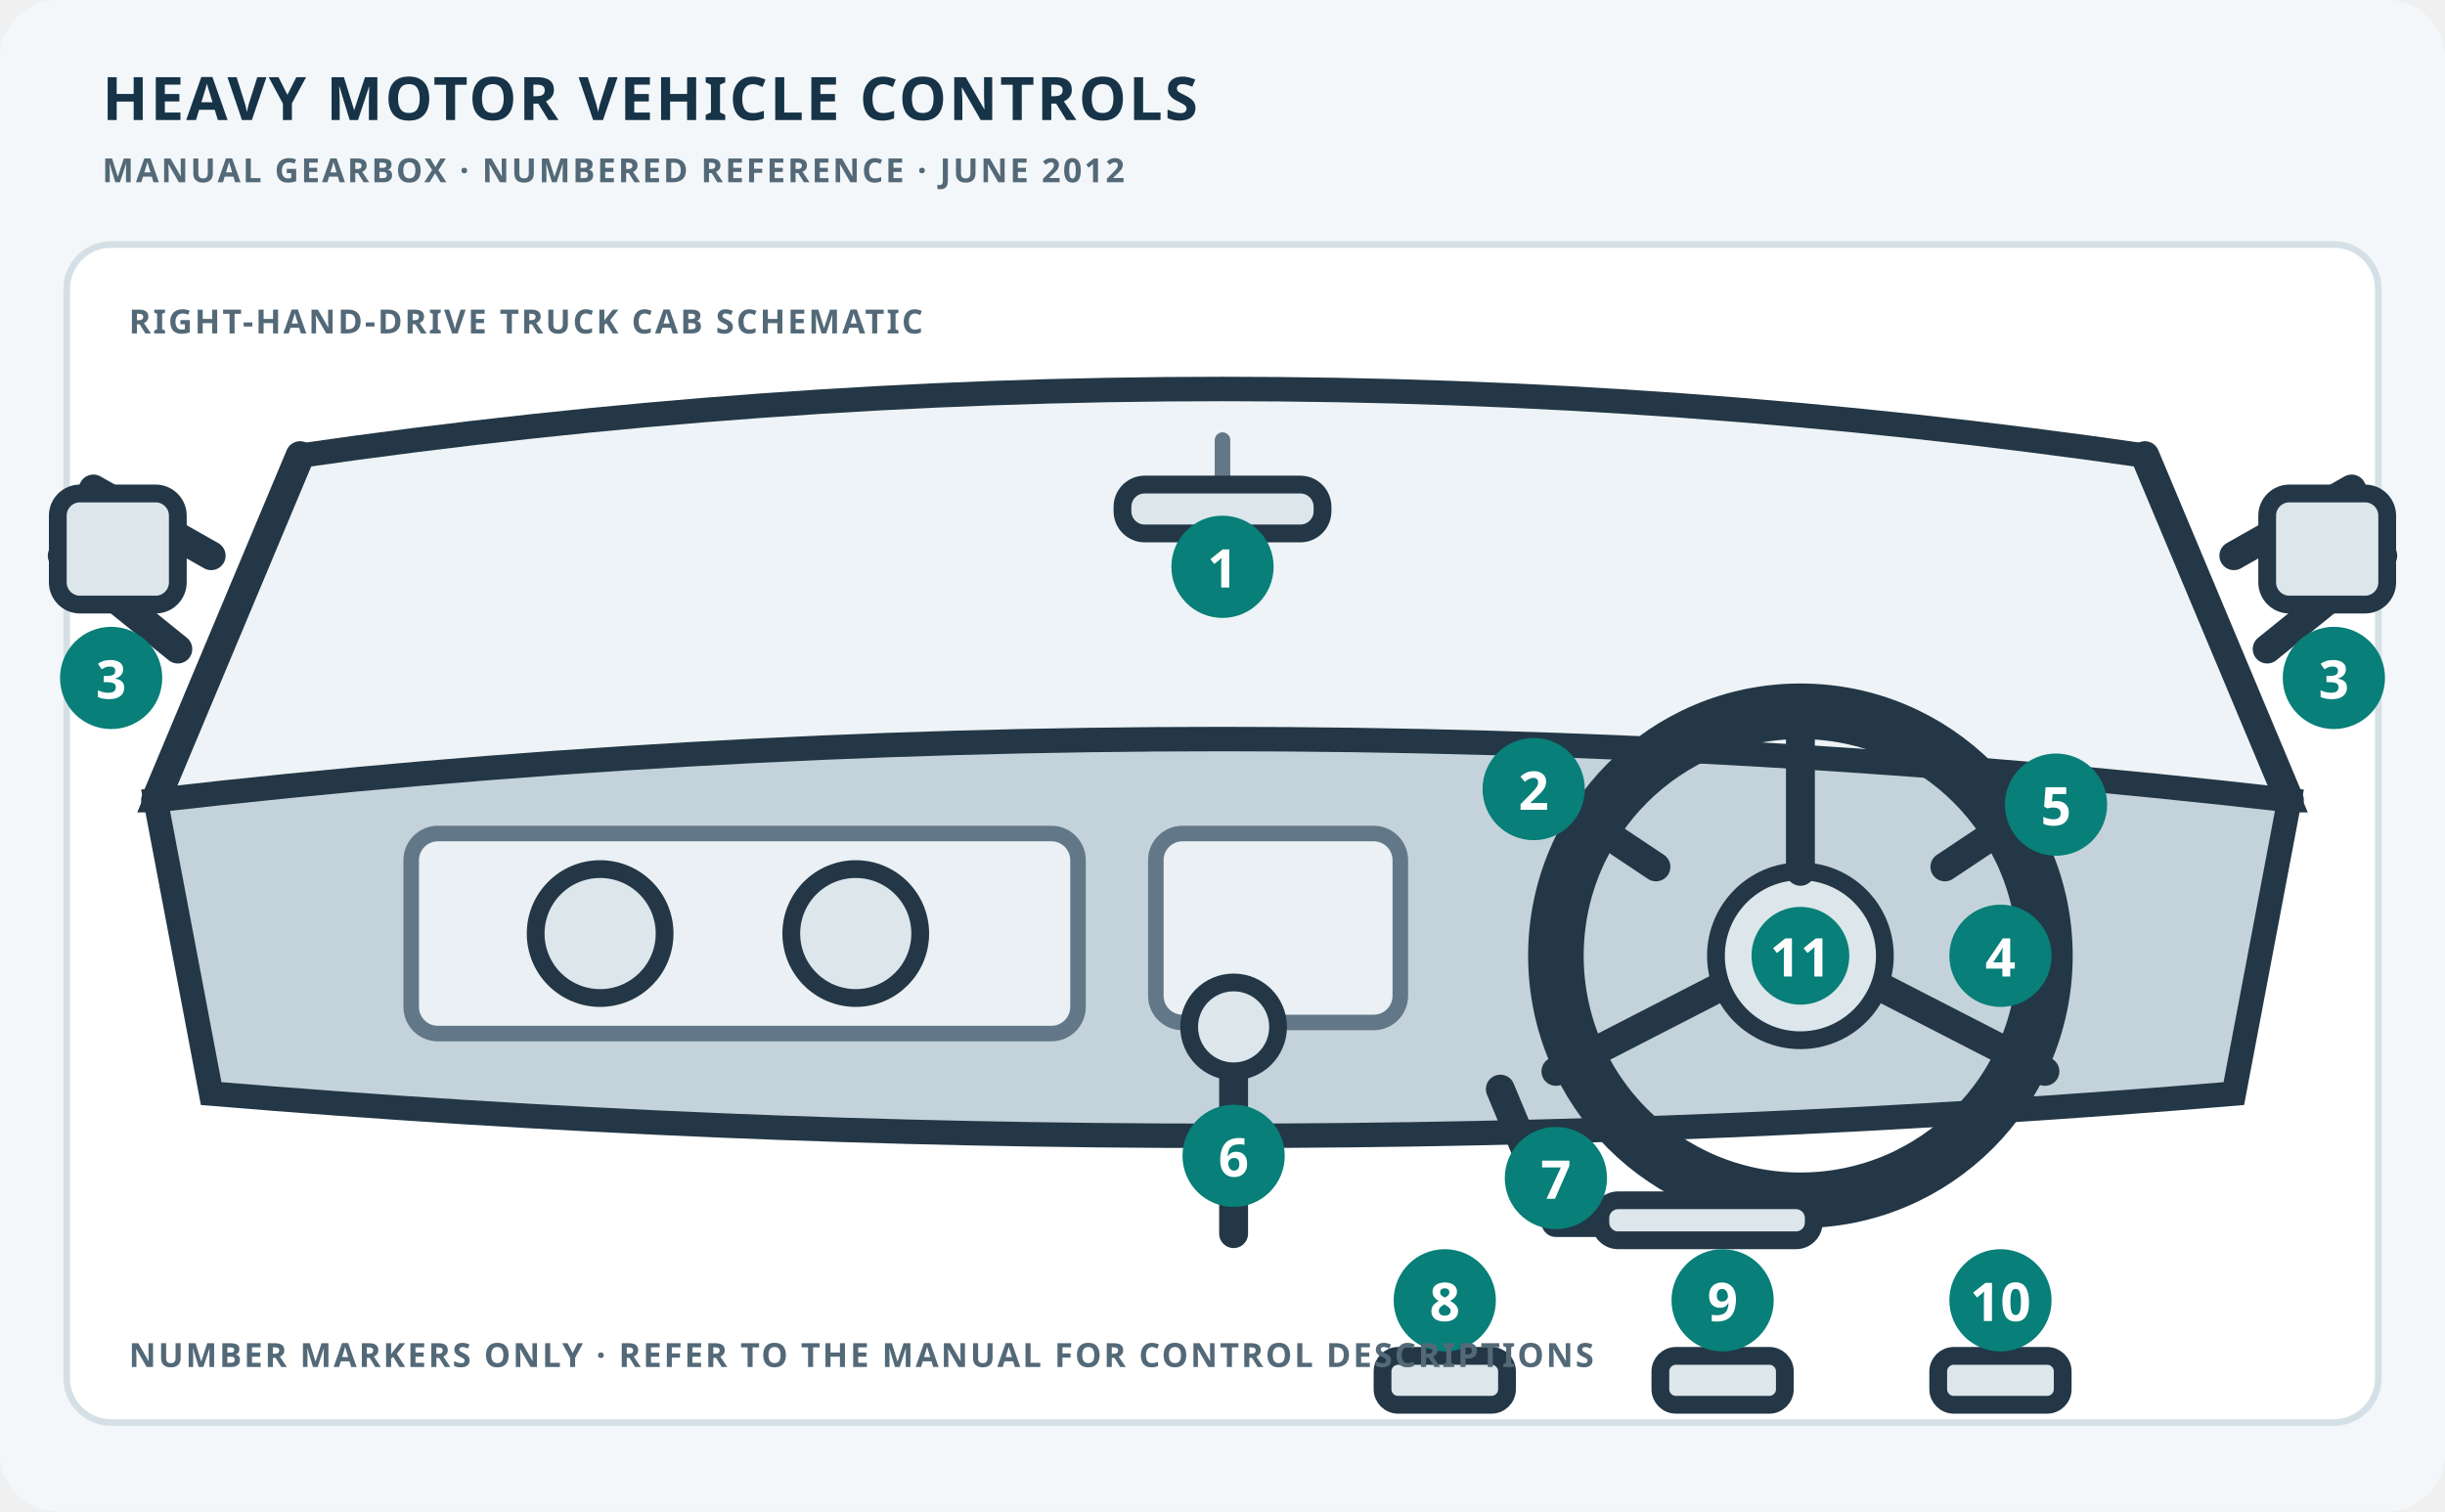
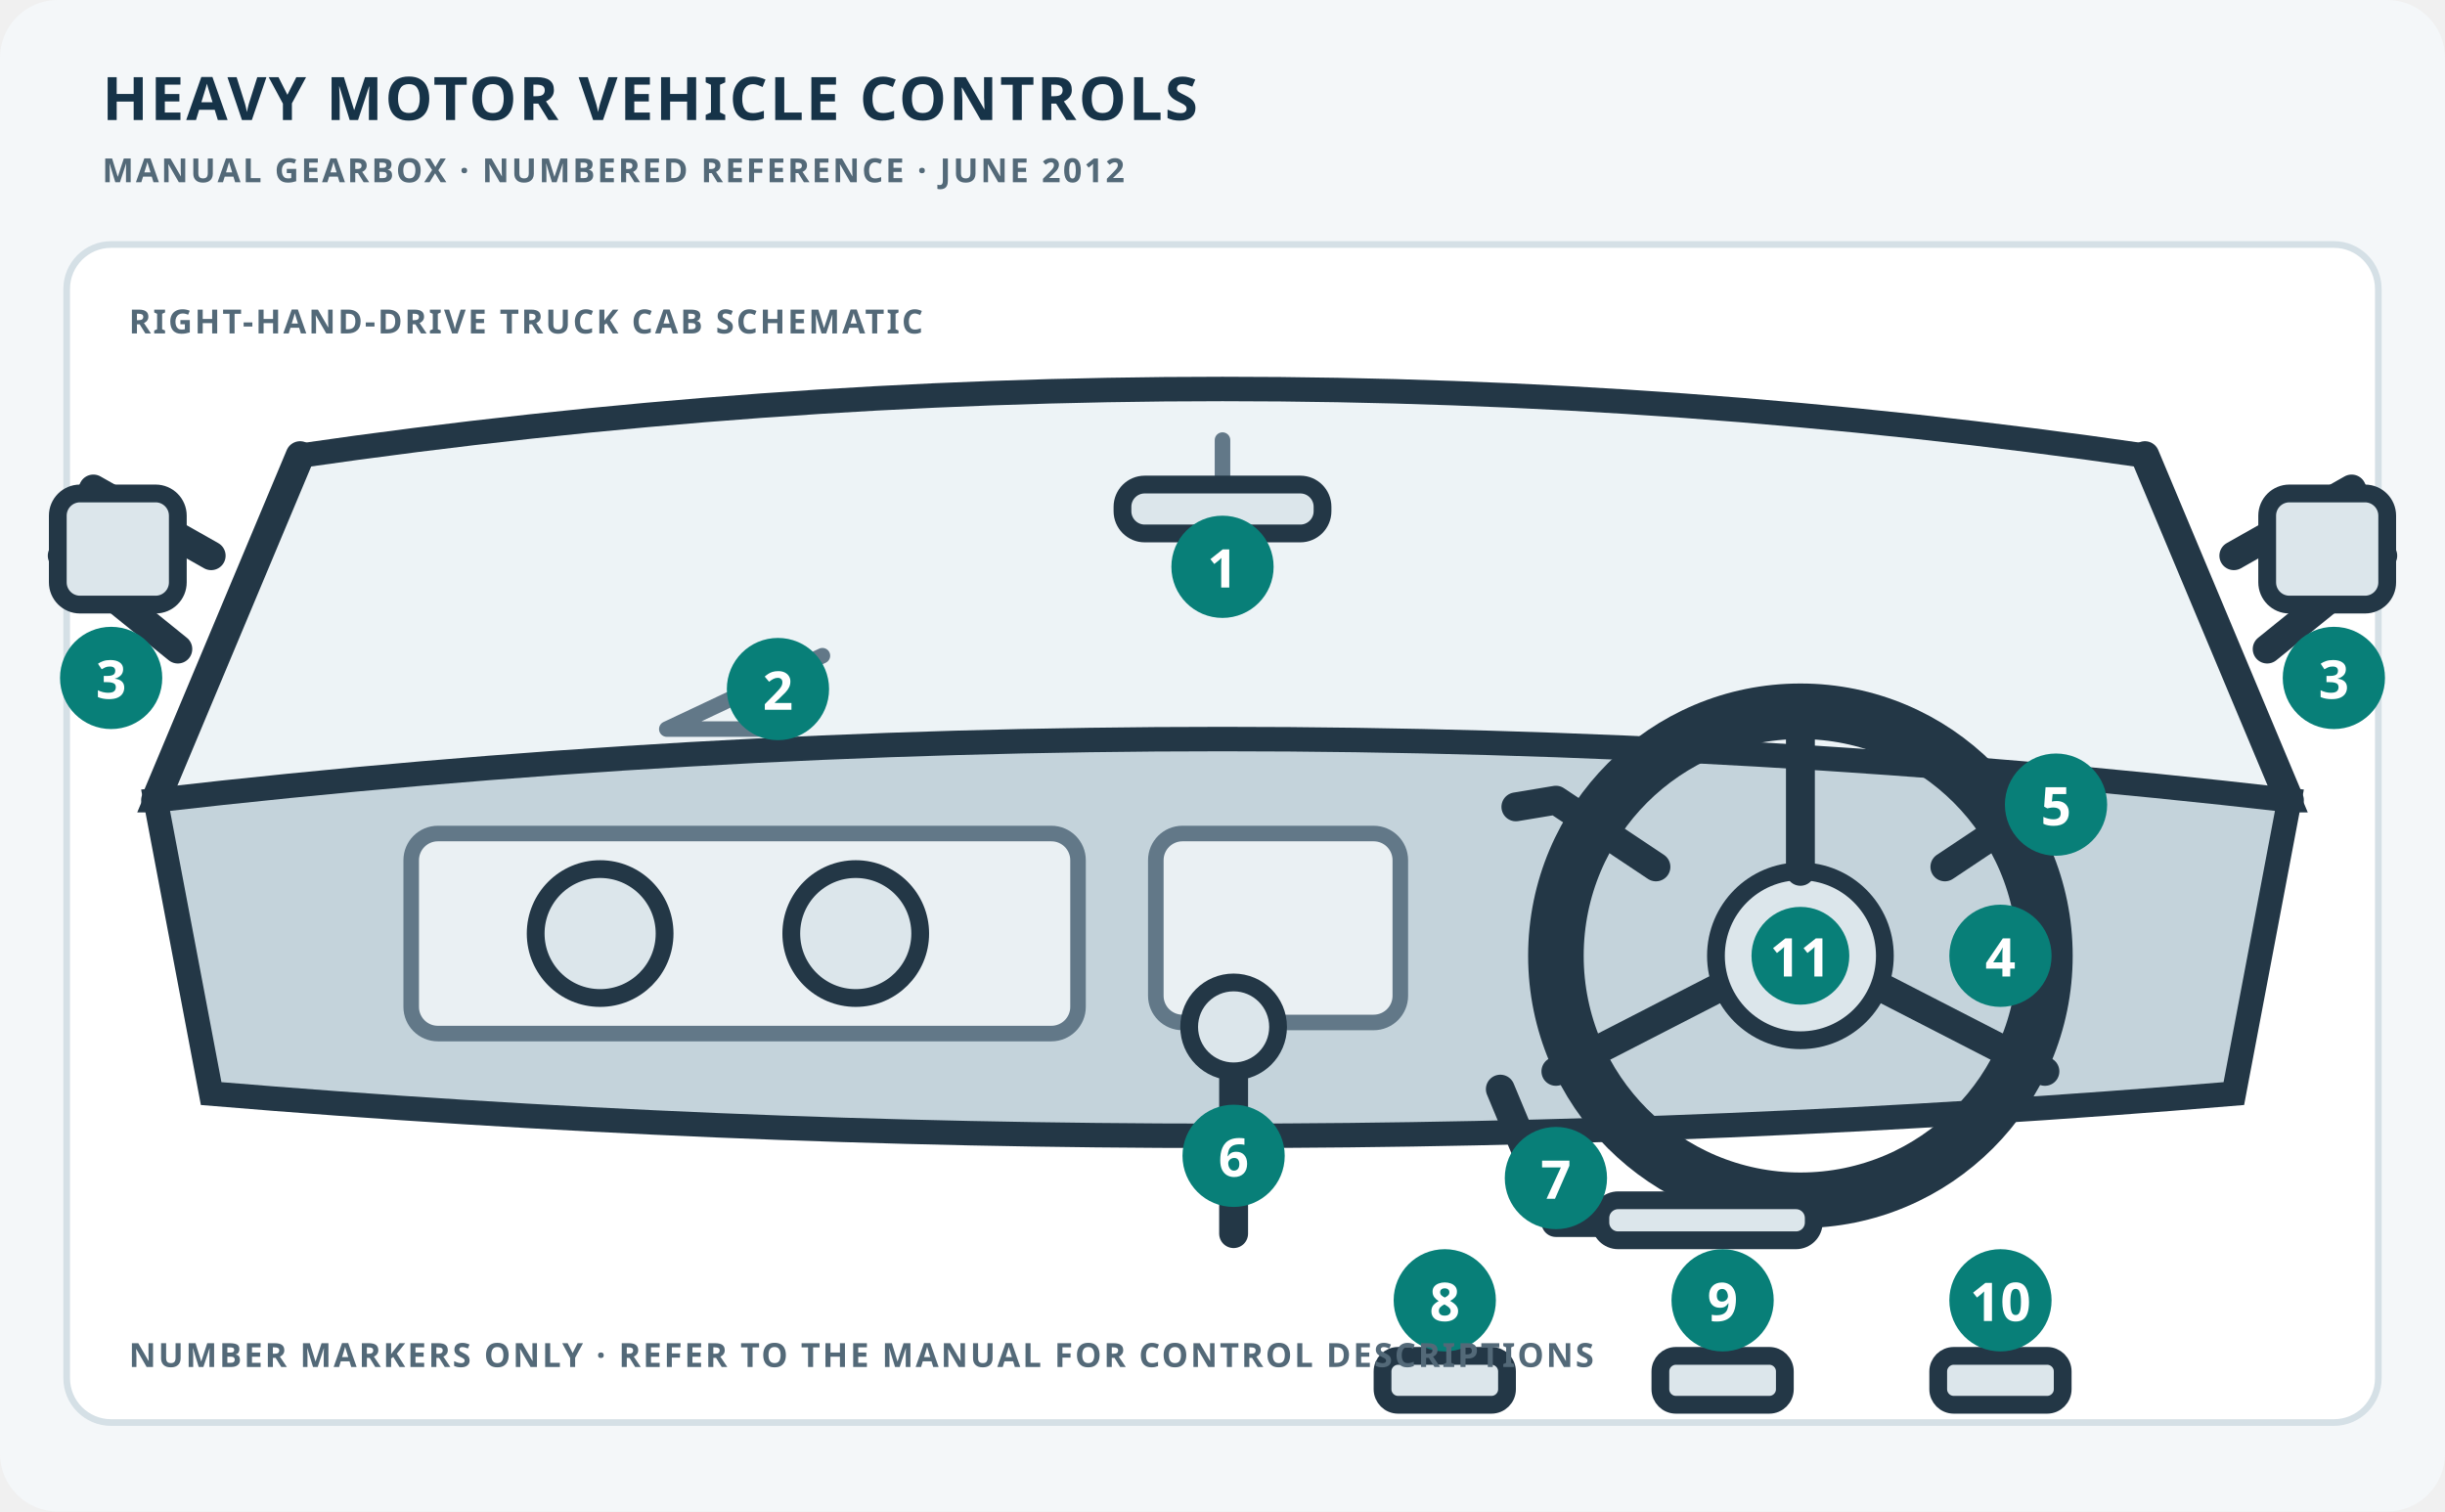
<svg xmlns="http://www.w3.org/2000/svg" viewBox="0 0 1100 680" role="img" aria-labelledby="title desc">
  <defs>
    <style>
.bg{fill:#f4f7f9}.card{fill:#fff;stroke:#d5e0e6;stroke-width:3}.ink{fill:none;stroke:#233746;stroke-width:13;stroke-linecap:round;stroke-linejoin:round}.thin{fill:none;stroke:#627888;stroke-width:7;stroke-linecap:round;stroke-linejoin:round}.metal{fill:#dce6eb;stroke:#233746;stroke-width:8;stroke-linejoin:round}.accent{fill:#087f78}.n{fill:#fff;font:700 24px system-ui,sans-serif;text-anchor:middle;dominant-baseline:central}.h{fill:#163348;font:700 27px system-ui,sans-serif;letter-spacing:1px}.s{fill:#536978;font:600 15px system-ui,sans-serif;letter-spacing:1px}
</style>
  </defs>
  <rect width="1100" height="680" rx="26" class="bg" />
  <text x="46" y="54" class="h">HEAVY MOTOR VEHICLE CONTROLS</text>
  <text x="46" y="82" class="s">MANUAL GEARBOX · NUMBERED REFERENCE · JUNE 2012</text>
  <rect x="30" y="110" width="1040" height="530" rx="20" class="card" />
  <text x="58" y="150" class="s">RIGHT-HAND-DRIVE TRUCK CAB SCHEMATIC</text>
  <path d="M135 205 Q550 145 965 205 L1030 360 L70 360Z" fill="#edf3f6" stroke="#233746" stroke-width="11" />
  <path d="M135 205 L70 360 M965 205 L1030 360" class="ink" />
  <path d="M95 250 L42 220 L28 250 L80 292 M1005 250 L1058 220 L1072 250 L1020 292" class="ink" />
  <rect x="26" y="222" width="54" height="50" rx="10" class="metal" />
  <rect x="1020" y="222" width="54" height="50" rx="10" class="metal" />
  <path d="M550 198 L550 228" class="thin" />
  <rect x="505" y="218" width="90" height="22" rx="10" class="metal" />
+   <path d="M300 328 L370 295 M300 328 L355 328" class="thin" />
  <path d="M70 360 Q550 305 1030 360 L1005 492 Q550 530 95 492Z" fill="#c4d3db" stroke="#233746" stroke-width="11" />
  <rect x="185" y="375" width="300" height="90" rx="12" fill="#eaf0f3" stroke="#627888" stroke-width="7" />
  <circle cx="270" cy="420" r="29" class="metal" />
  <circle cx="385" cy="420" r="29" class="metal" />
  <rect x="520" y="375" width="110" height="85" rx="12" fill="#eaf0f3" stroke="#627888" stroke-width="7" />
  <circle cx="810" cy="430" r="110" fill="none" stroke="#233746" stroke-width="25" />
  <circle cx="810" cy="430" r="38" class="metal" />
  <path d="M810 392 L810 320 M772 445 L700 482 M848 445 L920 482" class="ink" />
  <path d="M745 390 L700 360 L682 363 M875 390 L920 360 L940 363" class="ink" />
  <path d="M555 470 L555 555" class="ink" />
  <circle cx="555" cy="462" r="20" class="metal" />
  <path d="M675 490 L700 550 L730 550" class="ink" />
  <rect x="720" y="540" width="96" height="18" rx="8" class="metal" />
  <path d="M650 570 L650 625 M775 570 L775 625 M900 570 L900 625" class="ink" />
  <rect x="622" y="610" width="56" height="22" rx="7" class="metal" />
  <rect x="747" y="610" width="56" height="22" rx="7" class="metal" />
  <rect x="872" y="610" width="56" height="22" rx="7" class="metal" />
  <g>
    <circle cx="550" cy="255" r="23" class="accent" />
    <text x="550" y="255" class="n">1</text>
  </g>
  <g>
-     <circle cx="690" cy="355" r="23" class="accent" />
-     <text x="690" y="355" class="n">2</text>
+     <circle cx="350" cy="310" r="23" class="accent" />
+     <text x="350" y="310" class="n">2</text>
  </g>
  <g>
    <circle cx="1050" cy="305" r="23" class="accent" />
    <text x="1050" y="305" class="n">3</text>
  </g>
  <g>
    <circle cx="50" cy="305" r="23" class="accent" />
    <text x="50" y="305" class="n">3</text>
  </g>
  <g>
    <circle cx="900" cy="430" r="23" class="accent" />
    <text x="900" y="430" class="n">4</text>
  </g>
  <g>
    <circle cx="925" cy="362" r="23" class="accent" />
    <text x="925" y="362" class="n">5</text>
  </g>
  <g>
    <circle cx="555" cy="520" r="23" class="accent" />
    <text x="555" y="520" class="n">6</text>
  </g>
  <g>
    <circle cx="700" cy="530" r="23" class="accent" />
    <text x="700" y="530" class="n">7</text>
  </g>
  <g>
    <circle cx="650" cy="585" r="23" class="accent" />
    <text x="650" y="585" class="n">8</text>
  </g>
  <g>
    <circle cx="775" cy="585" r="23" class="accent" />
    <text x="775" y="585" class="n">9</text>
  </g>
  <g>
    <circle cx="900" cy="585" r="23" class="accent" />
    <text x="900" y="585" class="n">10</text>
  </g>
  <g>
    <circle cx="810" cy="430" r="22" class="accent" />
    <text x="810" y="430" class="n">11</text>
  </g>
  <text x="58" y="615" class="s">NUMBER MARKERS ONLY · REFER TO THE MANUAL FOR CONTROL DESCRIPTIONS</text>
</svg>
